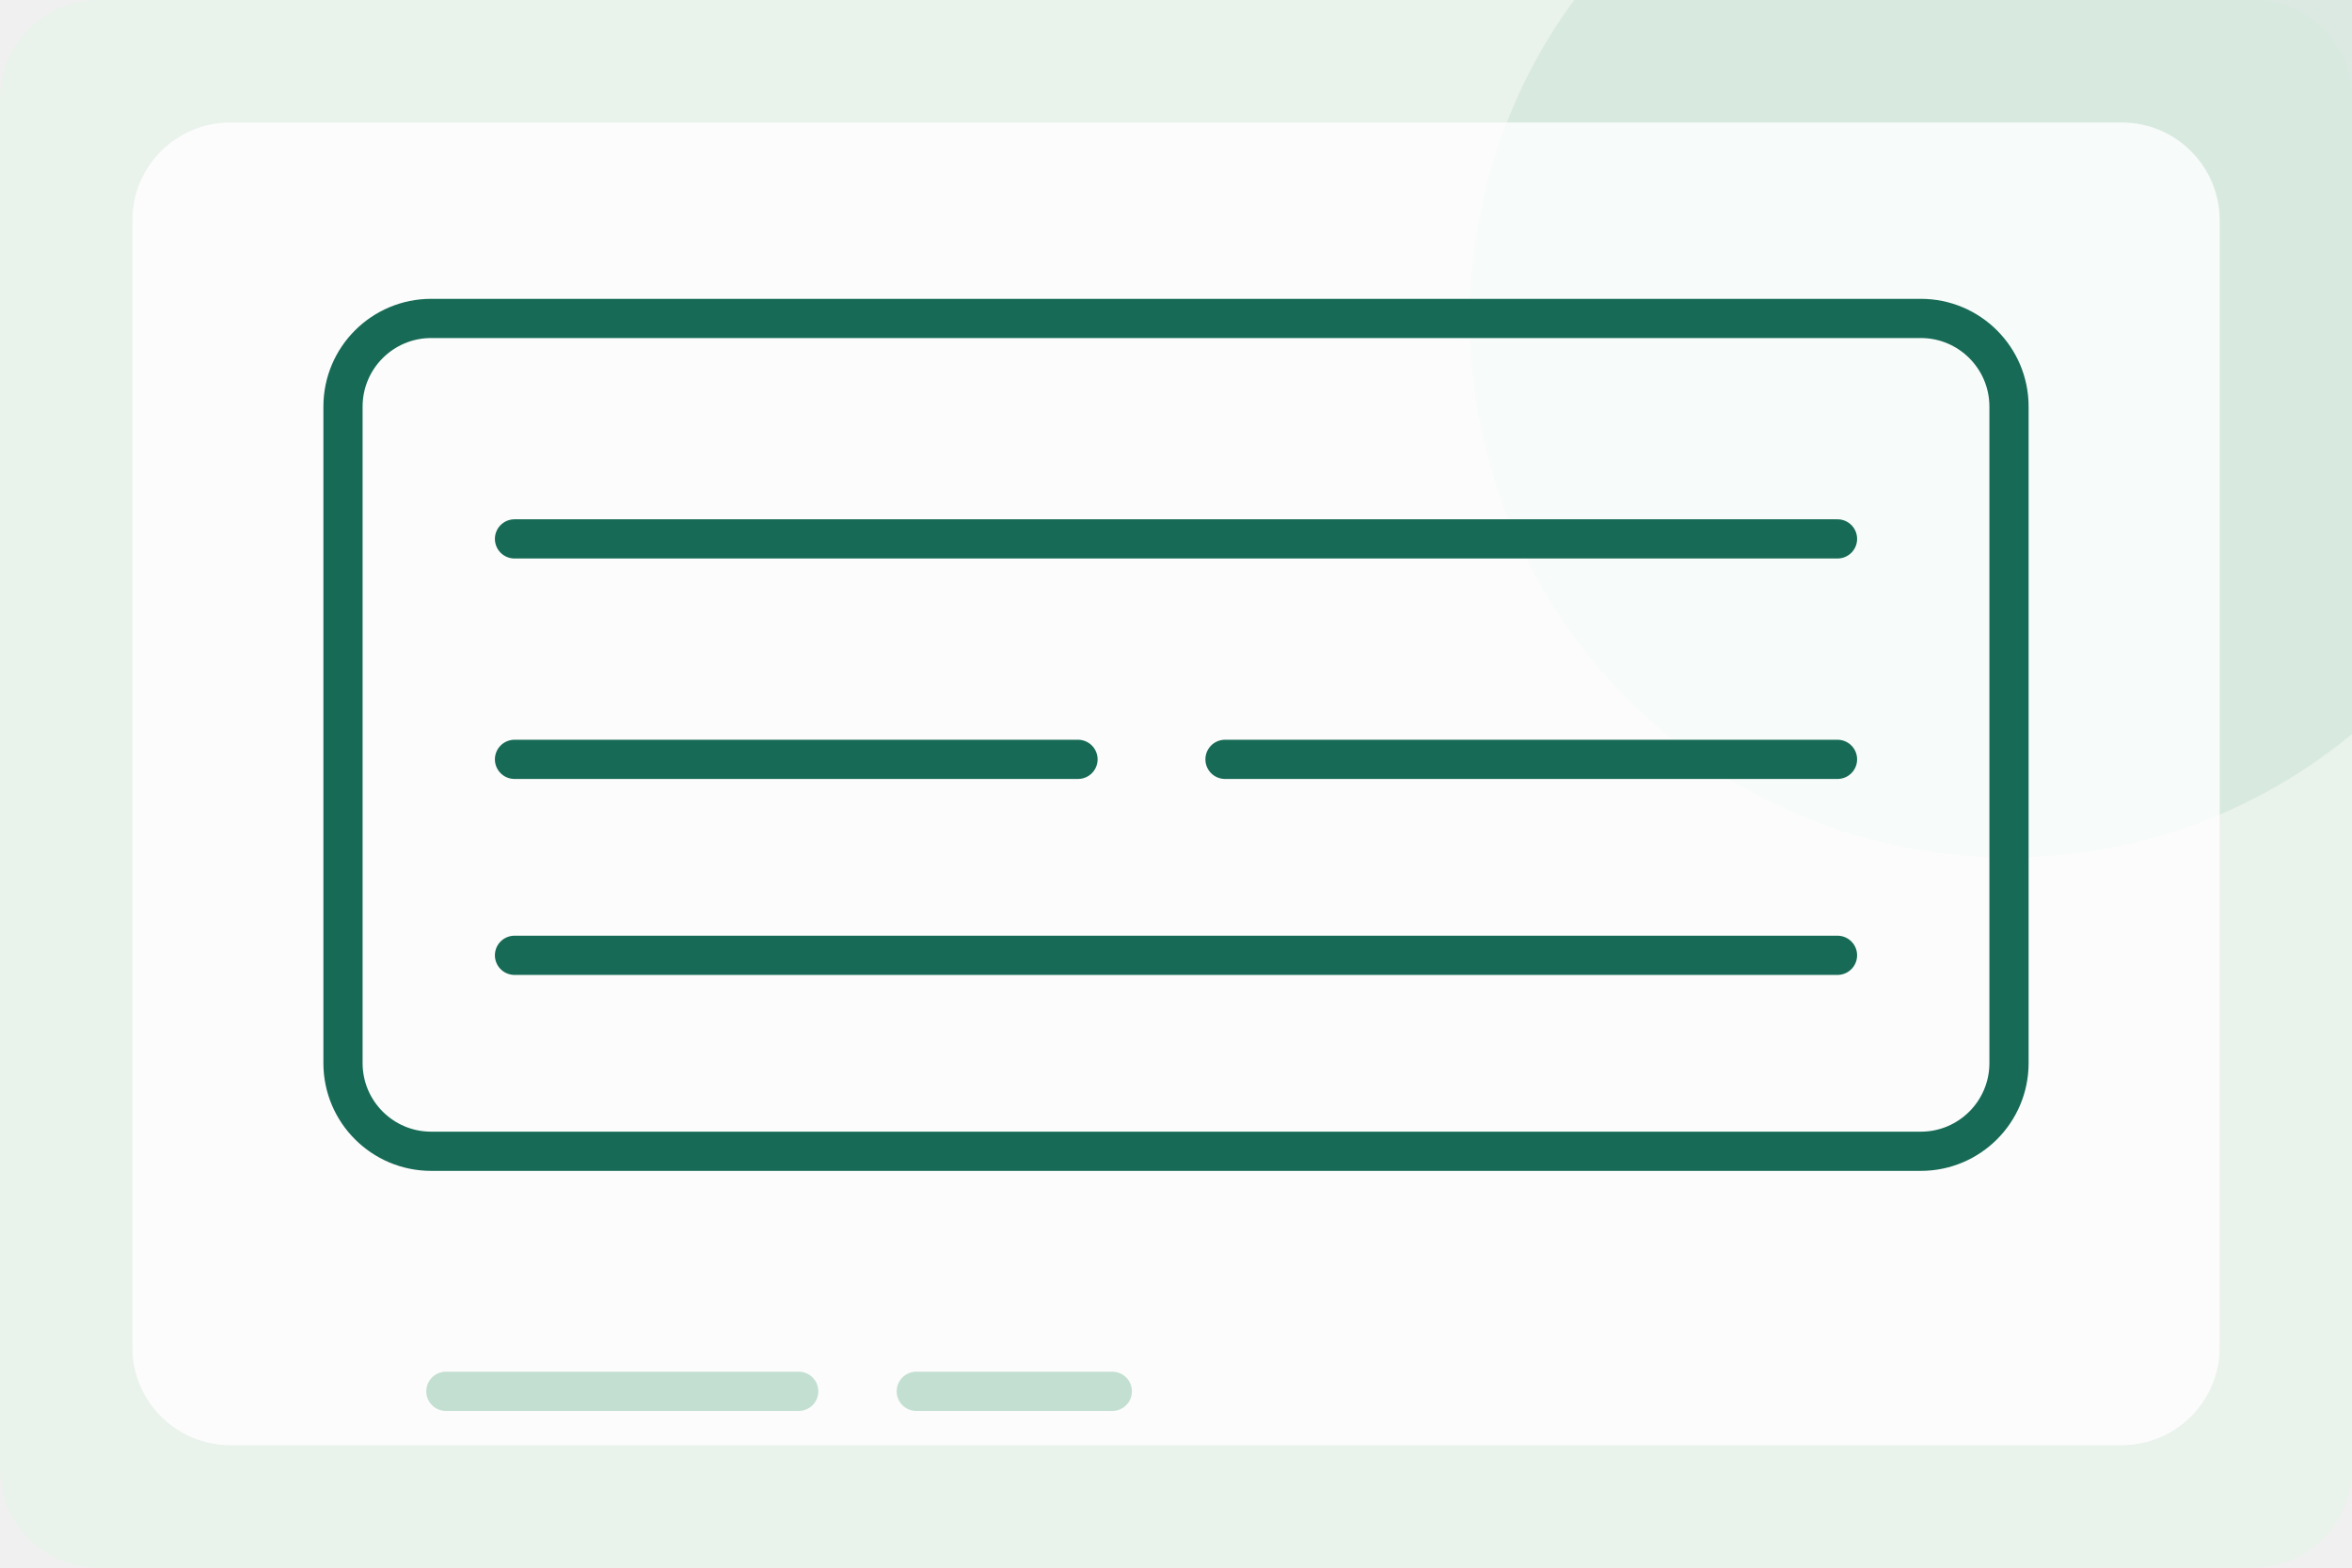
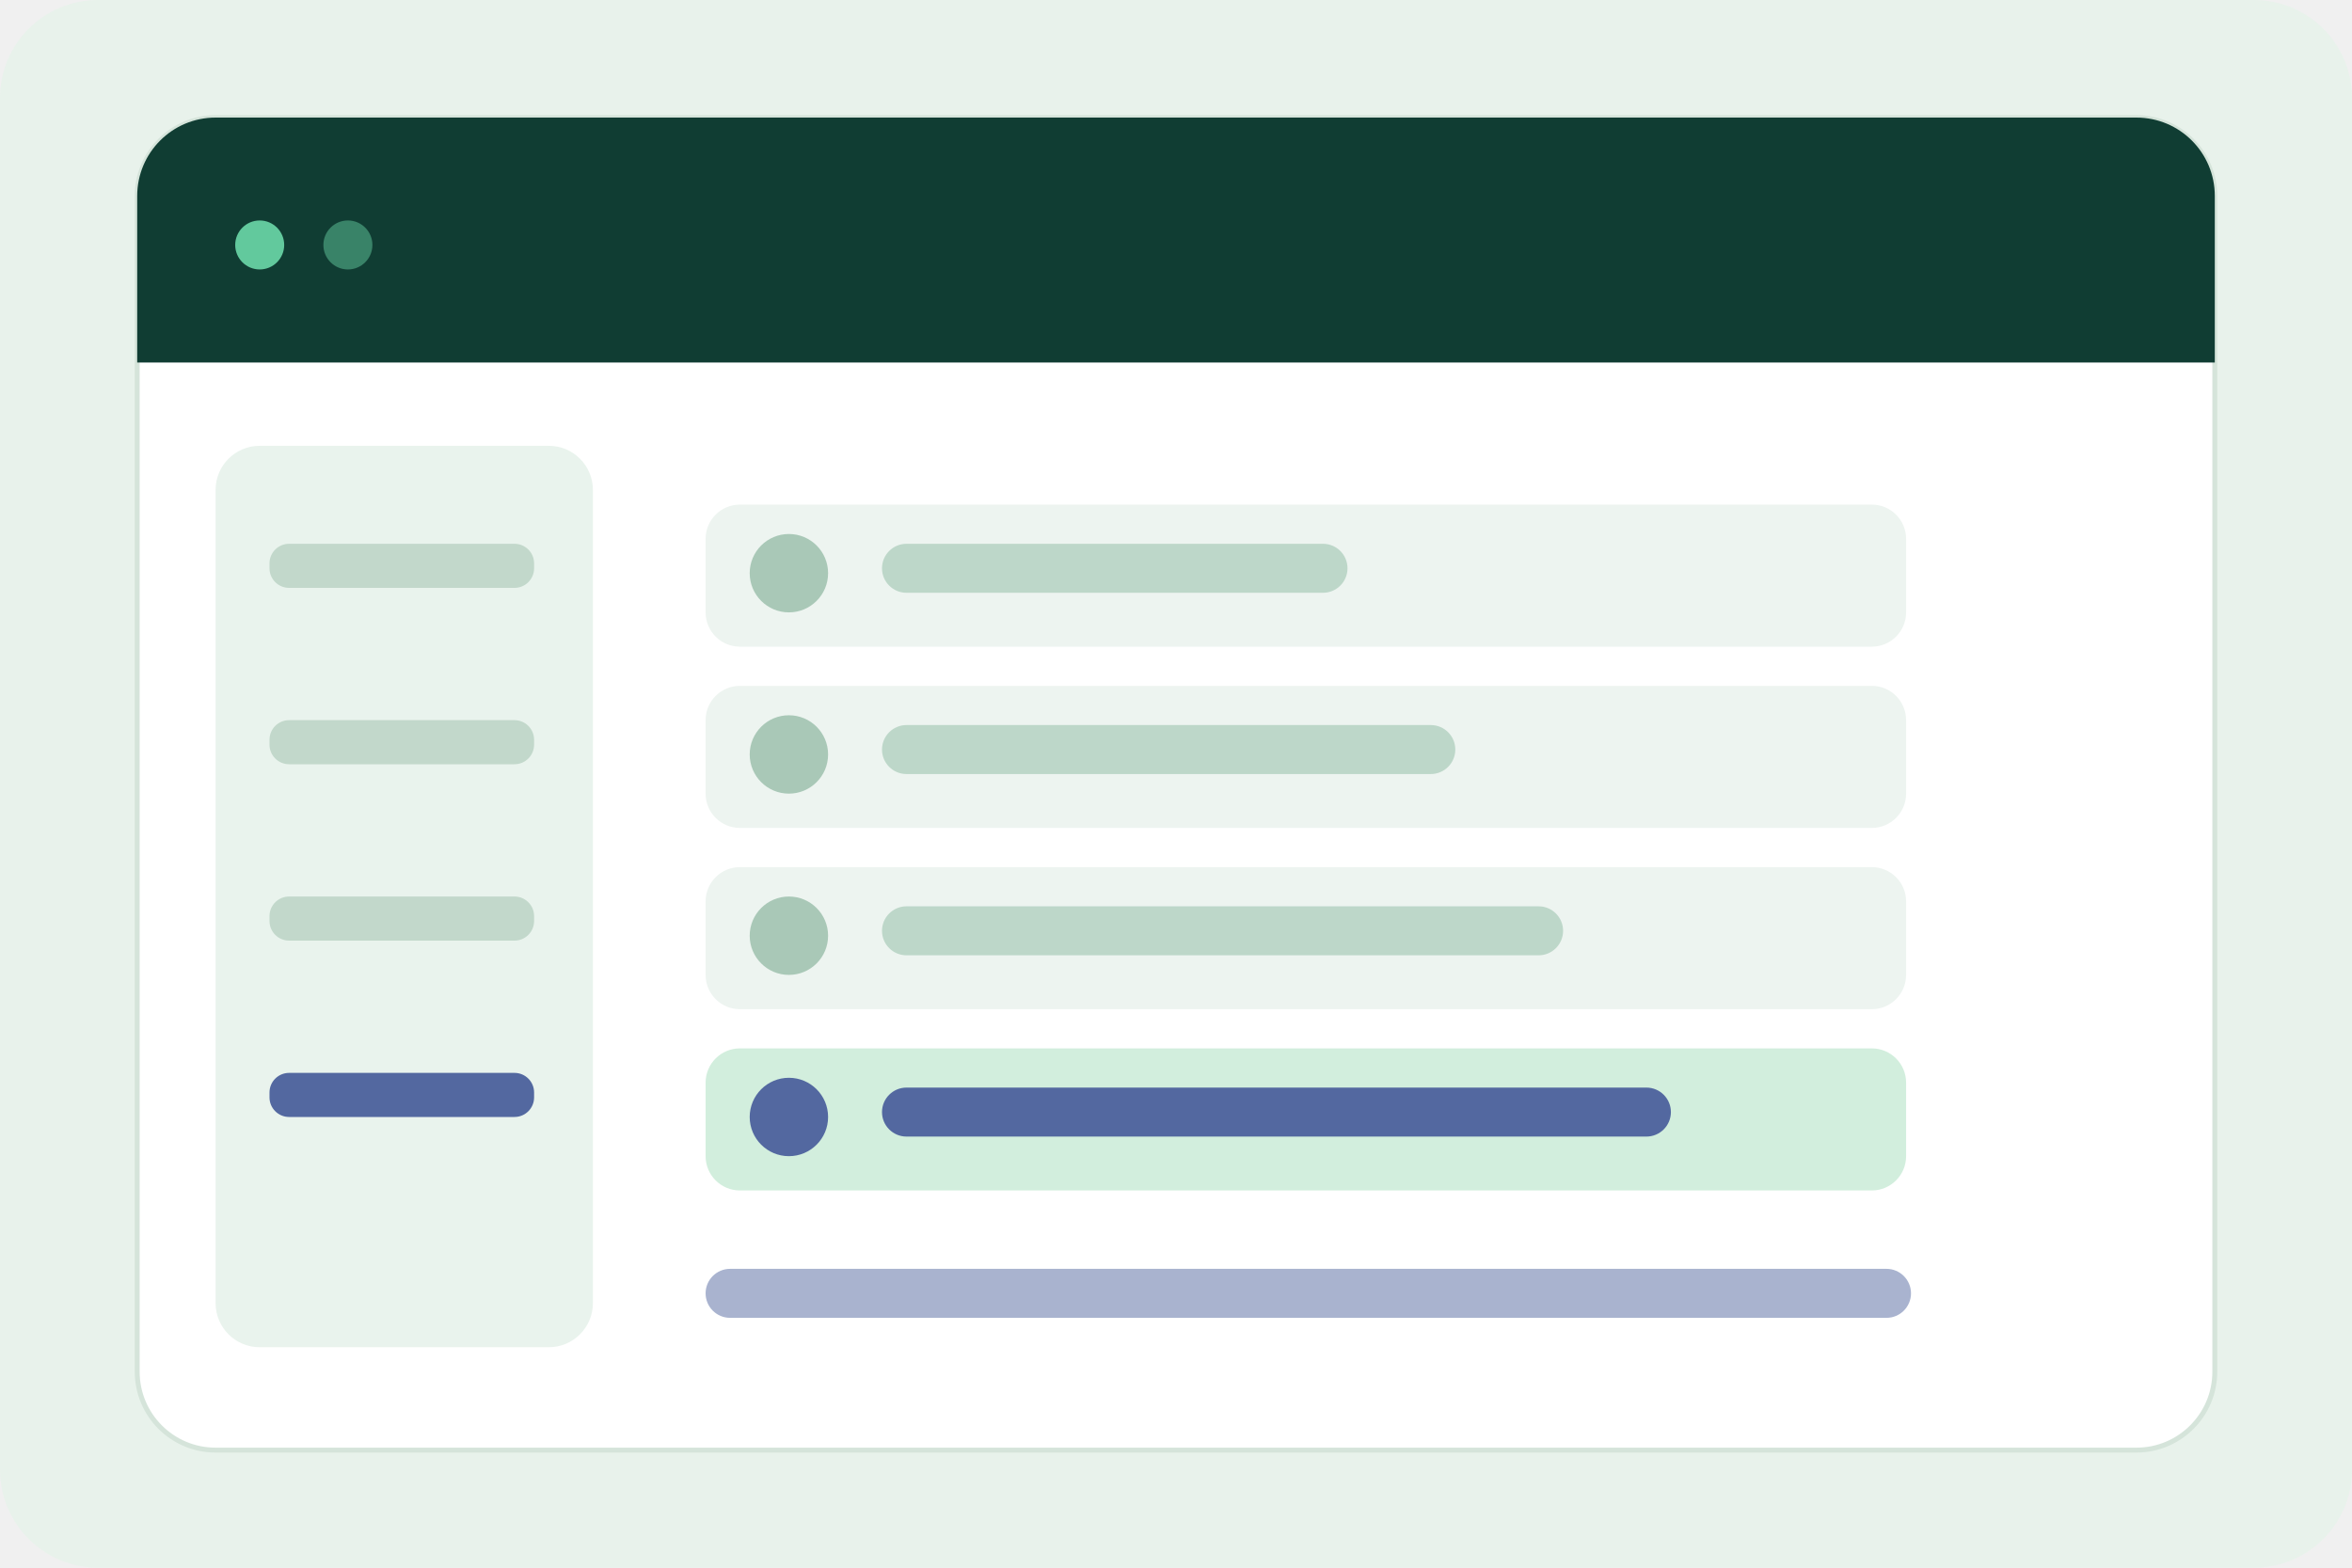
<svg xmlns="http://www.w3.org/2000/svg" width="480" height="320" viewBox="0 0 480 320">
-   <rect width="480" height="320" rx="20" fill="#eaf2ec" />
-   <circle cx="410" cy="65" r="110" fill="#c5e2d3" opacity=".5" />
-   <rect x="27" y="25" width="426" height="270" rx="20" fill="#fff" opacity=".8" />
-   <g stroke="#176a55" stroke-width="8" stroke-linejoin="round" stroke-linecap="round" fill="none">
-     <rect x="70" y="65" width="340" height="170" rx="18" />
-     <path d="M105 110h270M105 155h115M250 155h125M105 195h270" />
-   </g>
-   <g fill="#c3dfd1">
-     <rect x="87" y="280" width="80" height="8" rx="4" />
-     <rect x="183" y="280" width="48" height="8" rx="4" />
-   </g>
+   <rect width="480" height="320" rx="20" fill="#E8F2EB" />
+   <rect x="28" y="24" width="424" height="272" rx="16" fill="#fff" stroke="#D5E4DA" />
+   <path d="M44 24h392a16 16 0 0 1 16 16v34H28V40a16 16 0 0 1 16-16" fill="#103D33" />
+   <circle cx="53" cy="50" r="5" fill="#62C99D" />
+   <circle cx="71" cy="50" r="5" fill="#62C99D" opacity=".5" />
+   <rect x="44" y="91" width="77" height="184" rx="9" fill="#E9F3ED" />
+   <rect x="55" y="111" width="54" height="9" rx="4" fill="#C2D8CB" />
+   <rect x="55" y="147" width="54" height="9" rx="4" fill="#C2D8CB" />
+   <rect x="55" y="183" width="54" height="9" rx="4" fill="#C2D8CB" />
+   <rect x="55" y="219" width="54" height="9" rx="4" fill="#5368A0" />
+   <rect x="144" y="103" width="245" height="29" rx="7" fill="#EDF4F0" />
+   <circle cx="161" cy="117" r="8" fill="#A9C8B7" />
+   <rect x="180" y="111" width="95" height="10" rx="5" fill="#BDD7C9" />
+   <rect x="144" y="140" width="245" height="29" rx="7" fill="#EDF4F0" />
+   <circle cx="161" cy="154" r="8" fill="#A9C8B7" />
+   <rect x="180" y="148" width="117" height="10" rx="5" fill="#BDD7C9" />
+   <rect x="144" y="177" width="245" height="29" rx="7" fill="#EDF4F0" />
+   <circle cx="161" cy="191" r="8" fill="#A9C8B7" />
+   <rect x="180" y="185" width="139" height="10" rx="5" fill="#BDD7C9" />
+   <rect x="144" y="214" width="245" height="29" rx="7" fill="#D2EEDD" />
+   <circle cx="161" cy="228" r="8" fill="#5368A0" />
+   <rect x="180" y="222" width="161" height="10" rx="5" fill="#5368A0" />
+   <rect x="144" y="259" width="246" height="10" rx="5" fill="#5368A0" opacity=".5" />
</svg>
